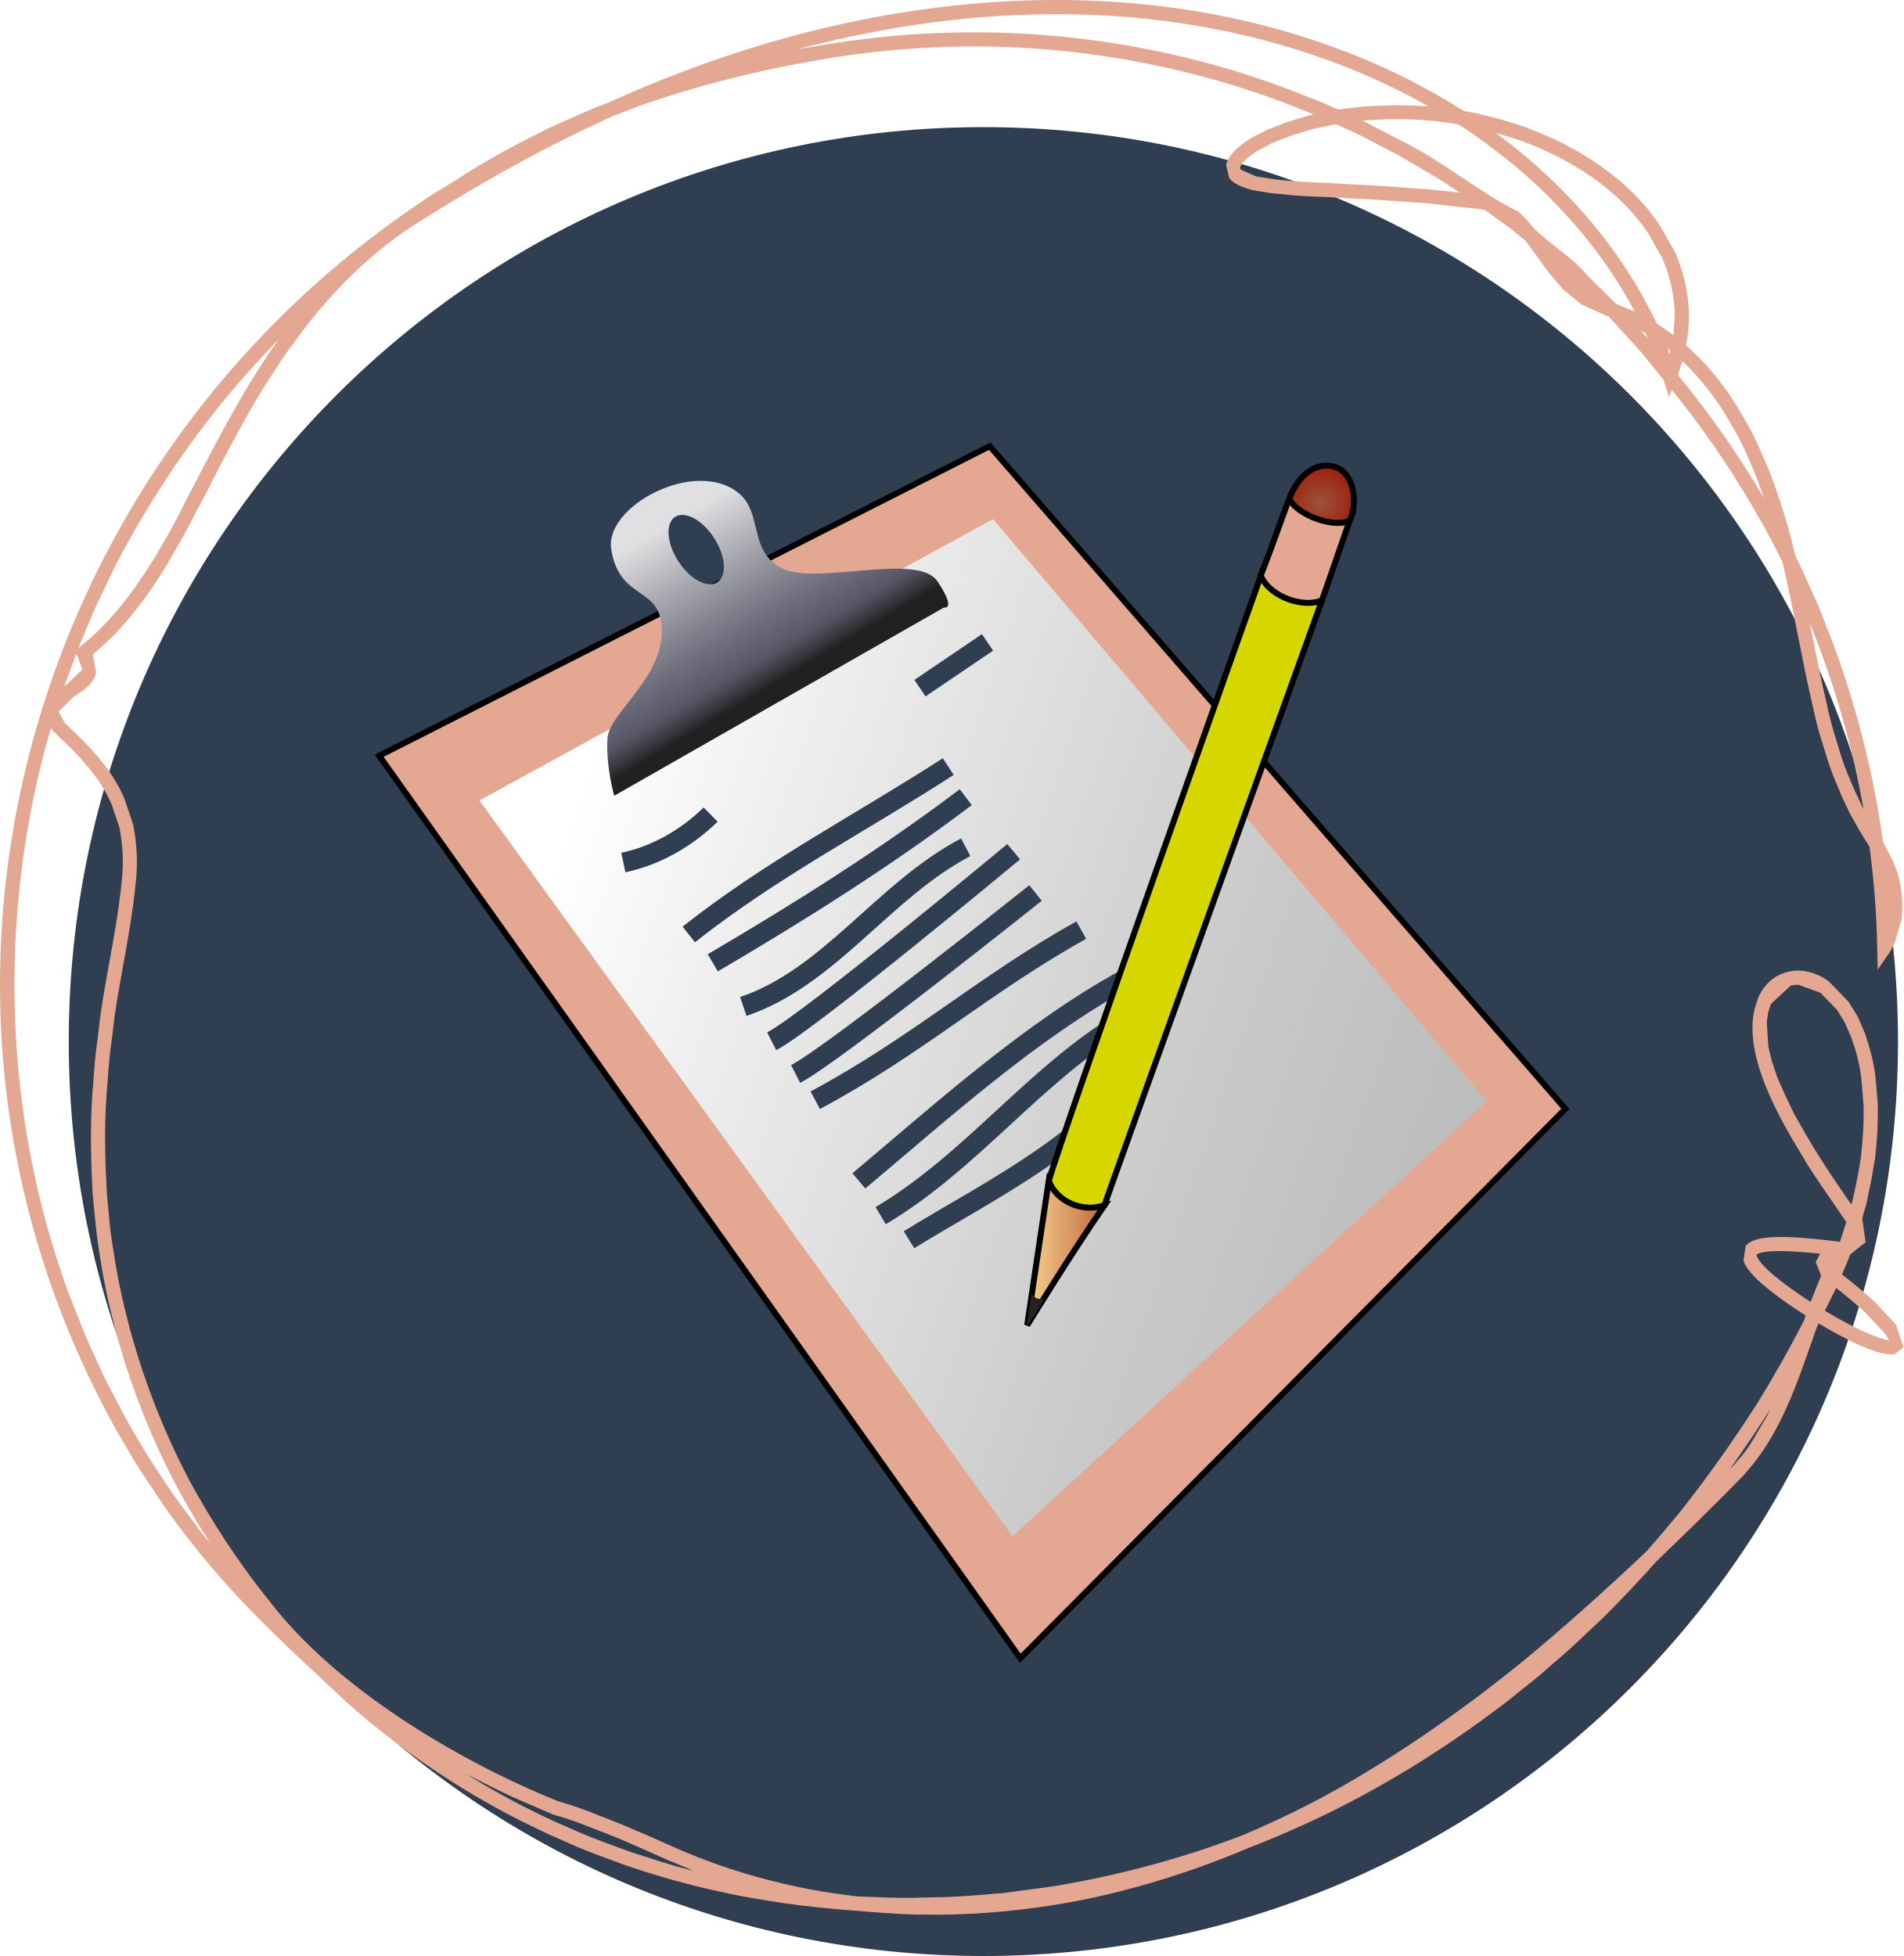
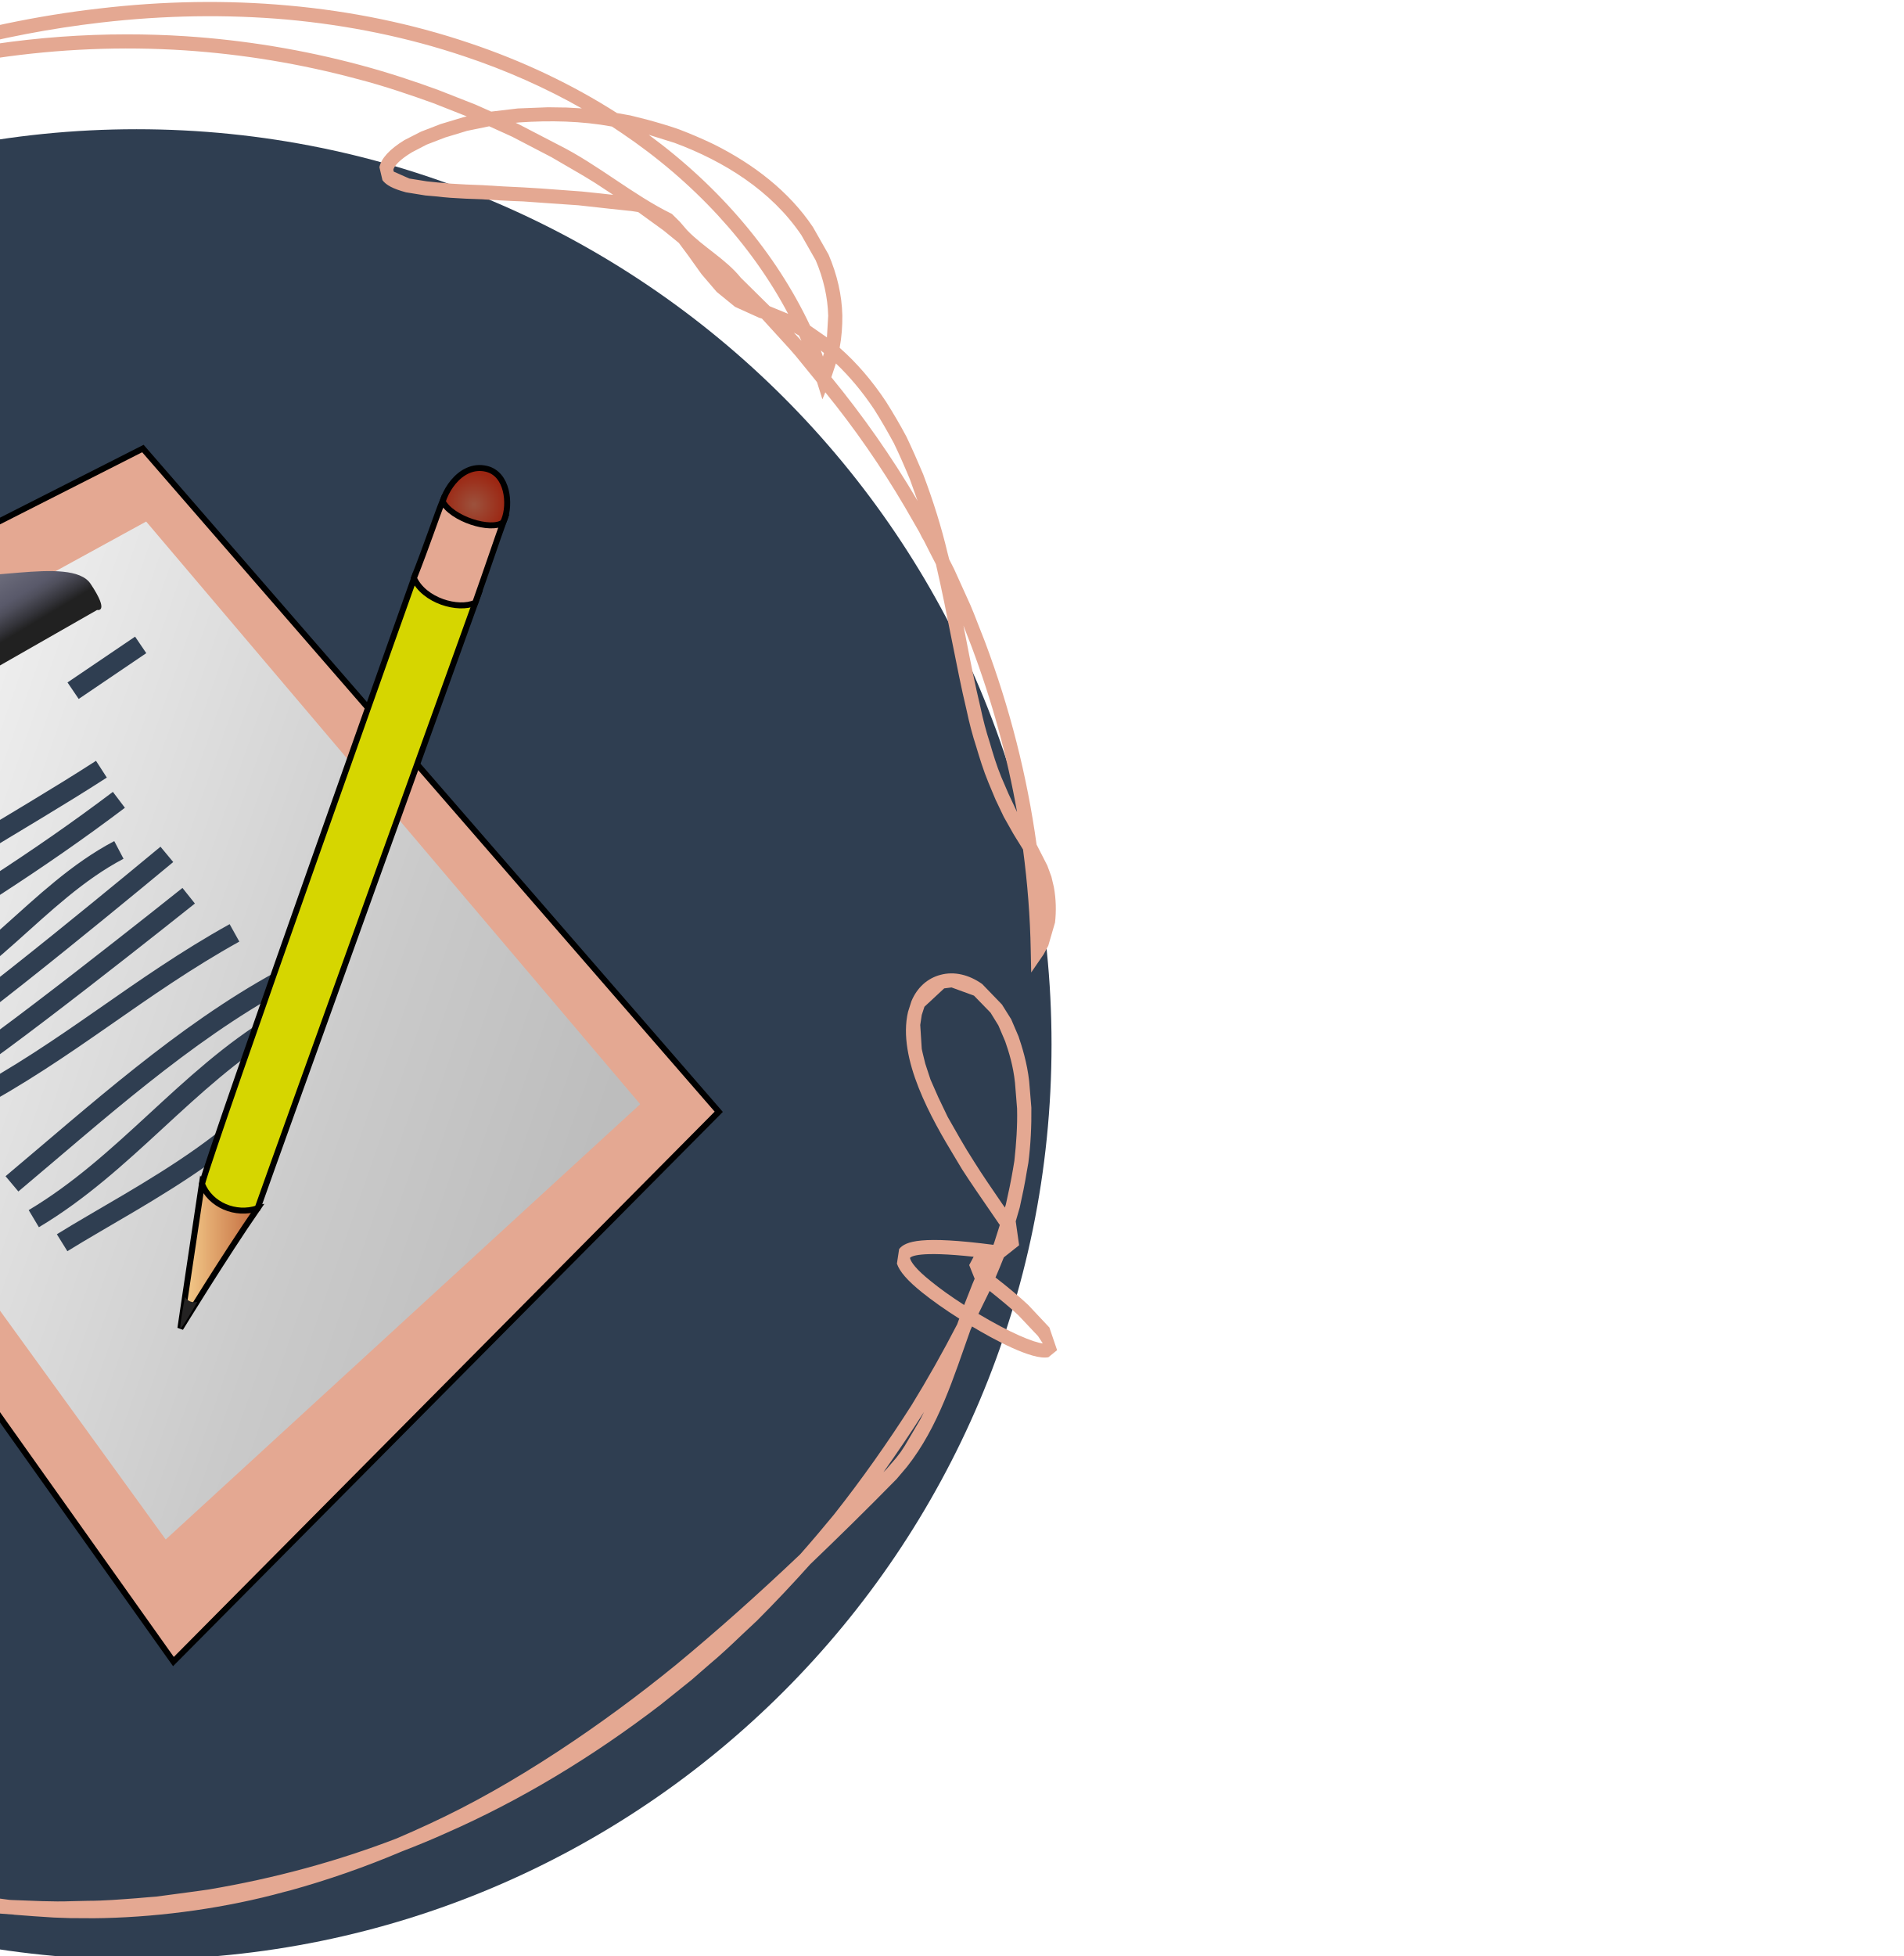
- <svg xmlns="http://www.w3.org/2000/svg" version="1.1" id="Layer_1" width="95.523" height="98.18" viewBox="0 0 95.523 98.18" overflow="visible" enable-background="new 0 0 95.523 98.18" xml:space="preserve">
+ <svg xmlns="http://www.w3.org/2000/svg" viewBox="42.5 -0.1 95.508 98.1" overflow="visible">
  <path fill="#2F3E51" d="M95.248,52.284c0,25.348-20.549,45.896-45.896,45.896c-25.354,0-45.902-20.549-45.902-45.896  c0-25.354,20.549-45.903,45.902-45.903C74.699,6.381,95.248,26.93,95.248,52.284" />
  <g>
    <g>
      <path fill="#E4A892" stroke="#000000" stroke-width="0.3" d="M19.029,37.934l30.639-15.539l28.887,33.264L51.2,83.233    L19.029,37.934z" />
      <linearGradient id="XMLID_5_" gradientUnits="userSpaceOnUse" x1="27.464" y1="54.377" x2="71.781" y2="38.947" gradientTransform="matrix(1 0 0 -1 0 98.001)">
        <stop offset="0.005" style="stop-color:#FFFFFF" />
        <stop offset="0.218" style="stop-color:#EEEEEE" />
        <stop offset="0.728" style="stop-color:#CACACA" />
        <stop offset="1" style="stop-color:#BDBDBD" />
      </linearGradient>
      <path fill="url(#XMLID_5_)" d="M24.06,40.178l25.772-14.121l24.782,29.221L50.813,77.11L24.06,40.178z" />
      <path fill="none" stroke="#2F3E51" d="M31.281,43.295c1.594-0.334,3.149-1.201,4.38-2.408 M34.565,46.904    c4.134-3.27,8.651-5.602,13.022-8.426 M35.77,48.328c4.321-2.537,8.651-5.256,12.694-8.314 M37.302,50.52    c4.348-1.477,7.025-5.819,11.162-7.993 M38.726,52.266c1.825-0.932,12.144-9.516,12.144-9.516 M39.927,53.907    c1.828-0.932,12.038-9.083,12.038-9.083 M40.911,55.225c5.074-2.707,8.481-5.831,13.351-8.538 M43.1,59.274    c4.236-3.557,8.604-7.523,13.462-10.178 M44.195,61.02c4.573-2.725,7.661-7.025,12.146-9.738 M45.616,62.227    c3.926-2.438,10.878-5.754,12.149-10.289 M46.167,34.541l3.39-2.297" />
      <linearGradient id="XMLID_6_" gradientUnits="userSpaceOnUse" x1="38.85" y1="63.589" x2="33.883" y2="71.894" gradientTransform="matrix(1 0 0 -1 0 98.001)">
        <stop offset="0.005" style="stop-color:#212121" />
        <stop offset="0.05" style="stop-color:#333339" />
        <stop offset="0.126" style="stop-color:#4F4F5C" />
        <stop offset="0.168" style="stop-color:#59596A" />
        <stop offset="0.342" style="stop-color:#70707F" />
        <stop offset="0.705" style="stop-color:#ABABB3" />
        <stop offset="1" style="stop-color:#E0E0E2" />
      </linearGradient>
      <path fill="url(#XMLID_6_)" d="M30.824,39.943c0,0-0.428-1.477-0.34-2.883c0.085-1.354,3.176-3.258,2.669-5.971    c-0.299-1.582-2.124-1.113-2.484-3.551c-0.311-2.127,4.192-4.553,6.381-2.801c1.269,1.014,0.478,2.988,2.244,3.809    c1.767,0.826,6.762-0.844,7.749,0.633c0.984,1.477,0.328,1.313,0.328,1.313L30.824,39.943z M34.196,25.846    c-0.647,0.035-0.844,0.844-0.434,1.805s1.269,1.711,1.916,1.676c0.65-0.029,0.844-0.844,0.434-1.805S34.844,25.811,34.196,25.846z    " />
    </g>
    <radialGradient id="XMLID_7_" cx="-964.162" cy="-406.022" r="12.934" gradientTransform="matrix(0.1356 0 0 -0.1356 197.0194 -29.8437)" gradientUnits="userSpaceOnUse">
      <stop offset="0" style="stop-color:#9C523D" />
      <stop offset="0.919" style="stop-color:#9C2612" />
    </radialGradient>
    <path fill="url(#XMLID_7_)" stroke="#000000" stroke-width="0.3" d="M67.791,25.98c-0.322,0.779-0.615,1.072-1.576,1.072   s-1.6-0.639-1.6-1.477c0-0.844,0.932-2.47,2.273-2.165C67.973,23.657,68.113,25.189,67.791,25.98z" />
    <linearGradient id="XMLID_8_" gradientUnits="userSpaceOnUse" x1="51.549" y1="35.1" x2="55.434" y2="35.1" gradientTransform="matrix(1 0 0 -1 0 98.001)">
      <stop offset="0" style="stop-color:#F7D18F" />
      <stop offset="1" style="stop-color:#C2693D" />
    </linearGradient>
    <path fill="url(#XMLID_8_)" stroke="#000000" stroke-width="0.3" d="M52.627,59.286c-0.328,2.168-1.078,7.23-1.078,7.23   s2.227-3.633,3.885-6.029C54.619,60.633,53.143,60.141,52.627,59.286z" />
    <path fill="#242323" d="M51.777,64.952c0.152,0.211,0.352,0.299,0.621,0.24c-0.188,0.346-0.785,1.354-0.844,1.324   S51.713,65.303,51.777,64.952z" />
    <path fill="#D6D600" stroke="#000000" stroke-width="0.3" d="M52.633,59.28c0.51-1.951,10.688-30.516,10.688-30.516l3.205,0.855   c0,0-10.254,28.459-11.104,30.879C54.332,60.874,53.043,60.334,52.633,59.28z" />
    <path fill="#E4A892" stroke="#000000" stroke-width="0.3" d="M63.262,28.893c0.639-1.611,1.166-3.199,1.436-3.855   c0.451,0.891,2.432,1.512,3.047,1.061c-0.264,0.732-0.92,2.666-1.406,4.031C65.488,30.521,63.771,30.029,63.262,28.893z" />
  </g>
  <path fill="#E4A892" d="M47.219,96.106L46.029,96.1l-0.832-0.029c-0.674-0.041-1.342-0.088-1.992-0.141l-0.018-0.006  c-4.143-0.281-7.863-0.955-11.795-2.297l-0.697-0.258c-0.762-0.281-1.553-0.568-2.314-0.926c-3.984-1.711-7.705-4.078-11.045-7.049  l-1.219-1.148c-3.105-2.877-5.555-5.291-8.004-8.83L7.68,74.76c-0.439-0.65-0.896-1.33-1.289-2.027l-0.475-0.809  C-6.324,50.139,1.135,23.104,21.783,9.709l1.025-0.627c1.646-1.09,3.363-1.969,4.67-2.619L28.275,6.1l0.416-0.182l0.598-0.27  l0.199-0.082l0.434-0.182l0.563-0.217c2.543-1.148,5.109-2.121,7.629-2.883c3.117-0.943,6.27-1.605,9.363-1.957  c3.229-0.381,6.416-0.428,9.469-0.152c3.164,0.281,6.223,0.914,9.076,1.875c2.678,0.896,5.174,2.08,7.43,3.521l0.662,0.117  l0.82,0.205c0.533,0.146,1.096,0.305,1.652,0.504c0.551,0.211,1.084,0.439,1.594,0.68l0.17,0.082  c1.928,0.967,3.727,2.326,4.934,4.137l0.779,1.371c0.434,1.014,0.668,2.039,0.691,3.053c0.006,0.539-0.035,1.084-0.135,1.623  c0.855,0.75,1.629,1.652,2.326,2.701c0.352,0.557,0.697,1.143,1.025,1.758l0.006,0.012c0.275,0.58,0.545,1.189,0.832,1.869  c0.504,1.336,0.92,2.66,1.225,3.955l0.082,0.316l0.246,0.486l0.814,1.799l0.17,0.41l0.563,1.436c1.254,3.34,2.115,6.744,2.59,10.172  l0.539,1.055l0.205,0.557l0.123,0.521c0.111,0.604,0.123,1.201,0.059,1.775l-0.34,1.166l-0.229,0.428l-0.627,0.914l-0.023-1.102  c-0.029-1.693-0.164-3.381-0.387-5.068l-0.357-0.574l-0.129-0.211l-0.48-0.85l-0.416-0.873l-0.357-0.855  c-0.252-0.609-0.439-1.225-0.609-1.793c-0.188-0.574-0.346-1.178-0.486-1.84c-0.27-1.125-0.492-2.279-0.738-3.498  c-0.246-1.242-0.498-2.525-0.797-3.809l-0.299-0.58l-0.311-0.615l-0.088-0.146l-0.135-0.27l-0.732-1.271  c-1.178-2.004-2.514-3.938-3.984-5.742l-0.146,0.352l-0.27-0.861l-0.088-0.111l-0.973-1.195l-0.311-0.357l-1.336-1.465l-0.053-0.059  l-0.152-0.047l-1.201-0.545l-0.92-0.75l-0.762-0.891l-0.322-0.451l-0.322-0.451l-0.047-0.064l-0.445-0.598l-0.762-0.621  l-1.277-0.926l-0.387-0.059h-0.029L73.1,10.371l-0.533-0.059l-1.061-0.117l-1.611-0.111l-0.322-0.023l-0.832-0.059  c-0.732-0.023-1.377-0.064-1.963-0.1l-0.059-0.006c-0.604-0.018-1.143-0.041-1.623-0.076l-0.34-0.029l-0.316-0.035l-0.604-0.053  l-0.973-0.158c-0.645-0.176-0.984-0.352-1.178-0.609l-0.152-0.65c0.088-0.439,0.51-0.902,1.254-1.359l0.826-0.422l0.984-0.381  l1.148-0.346l0.17-0.041L64.252,5.08c-1.107-0.398-2.443-0.861-3.855-1.225c-2.818-0.756-5.719-1.236-8.637-1.43  c-3.152-0.205-6.322-0.07-9.428,0.387c-3.451,0.516-6.727,1.301-9.738,2.332l-0.223,0.07L31.99,5.35l-1.236,0.475l-1.295,0.604  c-2.771,1.324-5.613,2.918-8.438,4.717c-2.021,1.254-3.908,3-5.625,5.186c-0.357,0.469-0.721,0.967-1.131,1.529l-0.744,1.143  c-0.979,1.506-1.805,3.105-2.643,4.693l-0.193,0.387c-0.27,0.545-0.527,1.031-0.785,1.494c-0.41,0.838-0.867,1.623-1.295,2.379  l-0.246,0.422c-0.797,1.307-1.705,2.549-2.777,3.645l-0.92,0.826l0.164,0.891c-0.111,0.574-0.615,0.902-1.107,1.219l-0.053,0.035  l-0.727,0.727l0.311,0.568c1.178,1.096,2.35,2.285,2.988,3.785l0.445,1.313c0.193,0.996,0.234,1.928,0.135,2.859l-0.041,0.387  C6.549,46.775,6.063,48.873,5.752,51L5.6,52.254c-0.105,0.662-0.152,1.354-0.205,2.08l-0.053,0.691  c-0.117,1.611-0.064,3.234,0.018,4.852l0.17,1.816c0.146,1.037,0.352,2.438,0.709,3.902c0.715,3.023,1.822,5.977,3.299,8.777  c1.113,2.039,2.367,3.943,3.715,5.66l0.258,0.316c3.287,4.324,9.375,7.986,14.414,10.031l0.158,0.059  c0.117,0.029,0.662,0.176,1.547,0.516l0.381,0.158l0.422,0.158l0.967,0.387l0.469,0.205l0.621,0.264l1.254,0.557  c2.35,1.055,4.898,1.816,7.559,2.268c0.539,0.082,1.107,0.164,1.676,0.234l0.094,0.006c1.02,0.035,2.045,0.1,3.064,0.059  l0.768-0.018c0.82,0,1.641-0.07,2.443-0.129l0.615-0.053l0.375-0.029l2.021-0.27l0.615-0.088c3.299-0.557,6.463-1.418,9.428-2.561  c0.551-0.234,1.096-0.48,1.641-0.732c2.08-0.961,4.201-2.156,6.504-3.668c1.998-1.313,3.973-2.766,5.877-4.318  c2.021-1.67,4.055-3.48,6.211-5.525c0.586-0.662,1.148-1.33,1.699-1.998c1.389-1.758,2.695-3.609,3.891-5.484  c0.797-1.295,1.564-2.654,2.291-4.061l0.076-0.211l0.029-0.07c-0.715-0.451-1.359-0.908-1.863-1.313  c-0.738-0.592-1.137-1.055-1.266-1.447l0.111-0.732c0.316-0.393,1.113-0.68,4.729-0.211l0.047-0.129l0.275-0.867l-0.012-0.018  l-0.023-0.029l-0.41-0.598c-0.521-0.756-1.014-1.471-1.441-2.133l-0.369-0.615c-1.154-1.904-2.9-4.945-2.35-7.295l0.17-0.533  c0.281-0.68,0.803-1.155,1.465-1.325c0.68-0.182,1.418-0.012,2.086,0.463l0.99,1.026l0.463,0.738l0.369,0.861  c0.176,0.521,0.428,1.313,0.533,2.238l0.111,1.336c0.012,0.902-0.035,1.881-0.152,2.777l-0.076,0.422  c-0.094,0.598-0.223,1.213-0.357,1.816l-0.006,0.018l-0.193,0.668l0.17,1.201l-0.768,0.609l-0.199,0.492l-0.217,0.516  c0.65,0.504,1.201,0.967,1.641,1.377l1.061,1.131l0.387,1.137l-0.434,0.352c-0.809,0.17-2.777-0.908-3.832-1.541l-0.076,0.164  c-0.844,2.367-1.6,4.863-3.188,6.873l-0.521,0.615c-1.512,1.541-2.953,2.953-4.33,4.271c-0.861,0.961-1.746,1.904-2.672,2.83  l-0.75,0.703c-0.521,0.498-1.066,1.014-1.635,1.488l-0.902,0.785l-1.541,1.236c-3.475,2.666-7.084,4.822-10.723,6.422  c-0.738,0.334-1.494,0.645-2.256,0.938c-1.863,0.791-3.738,1.441-5.602,1.957l-0.299,0.076c-2.877,0.791-6.064,1.242-9.047,1.313  L47.219,96.106 M23.424,89.063c1.682,1.049,3.439,1.963,5.25,2.736c0.744,0.34,1.518,0.627,2.268,0.902l0.691,0.252  c0.99,0.316,1.986,0.662,3,0.908l0.152,0.035l-1.342-0.563l-1.225-0.545l-0.645-0.281l-0.445-0.193l-0.949-0.381l-0.809-0.311  c-0.92-0.369-1.471-0.498-1.477-0.498l-0.041-0.012l-0.199-0.076l-2.01-0.873l-0.486-0.234l-0.24-0.117L23.424,89.063z   M4.334,67.161l0.814,1.781l0.059,0.129l0.105,0.217l0.914,1.74l0.293,0.539L7,72.381c0.393,0.68,0.838,1.342,1.26,1.986  l0.439,0.656l0.621,0.844l0.305,0.41l0.469,0.633l0.322,0.393l0.146,0.182c-0.574-0.891-1.125-1.822-1.646-2.777  c-1.512-2.859-2.648-5.871-3.375-8.953c-0.357-1.482-0.568-2.906-0.709-3.979L4.65,59.93c-0.088-1.611-0.129-3.352-0.018-4.957  l0.053-0.691c0.053-0.744,0.105-1.441,0.211-2.127l0.152-1.26c0.305-2.098,0.797-4.219,1.025-6.317l0.041-0.416  c0.094-0.855,0.053-1.723-0.123-2.637L5.6,40.371c-0.609-1.424-1.729-2.537-2.842-3.58l-0.199-0.229l-0.018,0.023  c-2.684,9.246-2.408,19.348,0.926,28.395L4.334,67.161z M88.85,70.717l-0.023,0.035c-0.639,1.002-1.313,1.998-2.01,2.982  l0.141-0.141l0.492-0.568l0.229-0.299l0.205-0.311l0.773-1.313L88.85,70.717z M91.58,65.795c1.576,0.943,2.766,1.436,3.229,1.482  l-0.24-0.369l-0.979-1.037c-0.393-0.369-0.879-0.773-1.447-1.225L91.58,65.795z M88.146,62.989l0.018,0.059  c0.047,0.141,0.246,0.486,1.043,1.119c0.451,0.369,1.02,0.773,1.658,1.184l0.275-0.697l0.135-0.346l0.117-0.275l-0.275-0.686  l0.223-0.416C88.586,62.631,88.199,62.918,88.146,62.989z M90.232,49.424l-0.369,0.047l-0.99,0.92l-0.135,0.41l-0.076,0.504  l0.076,1.201l0.041,0.188l0.135,0.551l0.264,0.803l0.393,0.891l0.469,0.979l0.615,1.078L91,57.581l0.375,0.598  c0.404,0.65,0.896,1.359,1.412,2.115l0.123,0.17l0.047-0.158c0.135-0.592,0.258-1.184,0.357-1.764l0.07-0.422  c0.094-0.873,0.158-1.752,0.135-2.625l-0.105-1.301c-0.088-0.838-0.311-1.553-0.492-2.068l-0.34-0.797l-0.393-0.639l-0.832-0.856  L90.232,49.424z M90.83,31.277l0.117,0.598c0.234,1.213,0.463,2.355,0.732,3.486c0.135,0.633,0.287,1.219,0.469,1.775  c0.164,0.563,0.34,1.154,0.58,1.734l0.363,0.844l0.387,0.826l0.041,0.088c-0.492-2.789-1.254-5.561-2.279-8.291L90.83,31.277z   M3.813,32.842l-0.193,0.533l-0.182,0.498L3.232,34.43L3.268,34.4l0.064-0.035l0.797-0.756l-0.223-0.639L3.813,32.842z   M4.785,30.492l-0.604,1.436L4.076,32.18L3.93,32.525l0.047-0.035c1.553-1.207,2.736-2.813,3.768-4.471l0.246-0.416  c0.434-0.75,0.879-1.523,1.271-2.35l0.012-0.018c1.395-2.666,2.701-5.297,4.418-7.787l0.305-0.422l-0.018,0.018  c-3.305,3.363-6.006,7.16-8.186,11.344L4.785,30.492z M84.203,18.82c1.576,1.922,3.029,3.99,4.289,6.135l0.041,0.076l-0.387-1.084  c-0.27-0.65-0.533-1.254-0.809-1.822c-0.322-0.592-0.65-1.166-0.99-1.699c-0.58-0.867-1.219-1.635-1.916-2.297L84.203,18.82z   M83.676,17.479l0.105,0.305l0.053-0.176L83.676,17.479z M82.322,16.582l0.311,0.334l0.07,0.082l-0.123-0.27L82.322,16.582z   M83.137,16.236l0.844,0.586l0.064-1.084c-0.023-0.92-0.234-1.857-0.627-2.783l-0.721-1.266c-1.5-2.221-3.879-3.703-6.357-4.623  l-1.295-0.404C78.637,9.299,81.426,12.609,83.137,16.236z M81.109,15.258l0.926,0.381c-1.84-3.48-4.734-6.633-8.373-9.082  l-0.469-0.311c-1.535-0.281-3.1-0.311-4.658-0.205l-0.17,0.018l0.141,0.064l2.01,1.043c1.98,0.99,3.727,2.502,5.689,3.463  l0.398,0.393l0.357,0.416c0.826,0.861,1.945,1.453,2.701,2.391l1.418,1.4L81.109,15.258z M67.041,6.234l-1.113,0.229l-1.102,0.334  L63.9,7.154l-0.732,0.381c-0.645,0.387-0.902,0.709-0.938,0.879l0.023,0.094l0.779,0.346l0.879,0.141l0.568,0.059l0.352,0.029  l0.316,0.029c0.475,0.029,0.996,0.059,1.6,0.076l0.082,0.006c0.568,0.035,1.213,0.076,1.934,0.105l0.867,0.053l2.057,0.152  l0.955,0.1l0.527,0.059l0.088,0.006L72.344,9.07l-0.545-0.334L70.17,7.787l-1.98-1.031L67.041,6.234z M48.859,1.623  c0.984,0,1.969,0.029,2.953,0.094c2.953,0.193,5.906,0.68,8.766,1.447c1.43,0.381,2.789,0.838,3.92,1.254l1.852,0.727l0.791,0.352  l1.336-0.158l1.518-0.059l0.797,0.012h0.1l0.732,0.041l0.064,0.006c-1.828-1.037-3.803-1.916-5.895-2.613  c-2.801-0.943-5.801-1.564-8.912-1.846c-3.006-0.264-6.141-0.217-9.322,0.152c-2.496,0.287-5.033,0.773-7.553,1.447  c0.732-0.135,1.477-0.258,2.221-0.369C44.412,1.787,46.633,1.623,48.859,1.623z" />
</svg>
